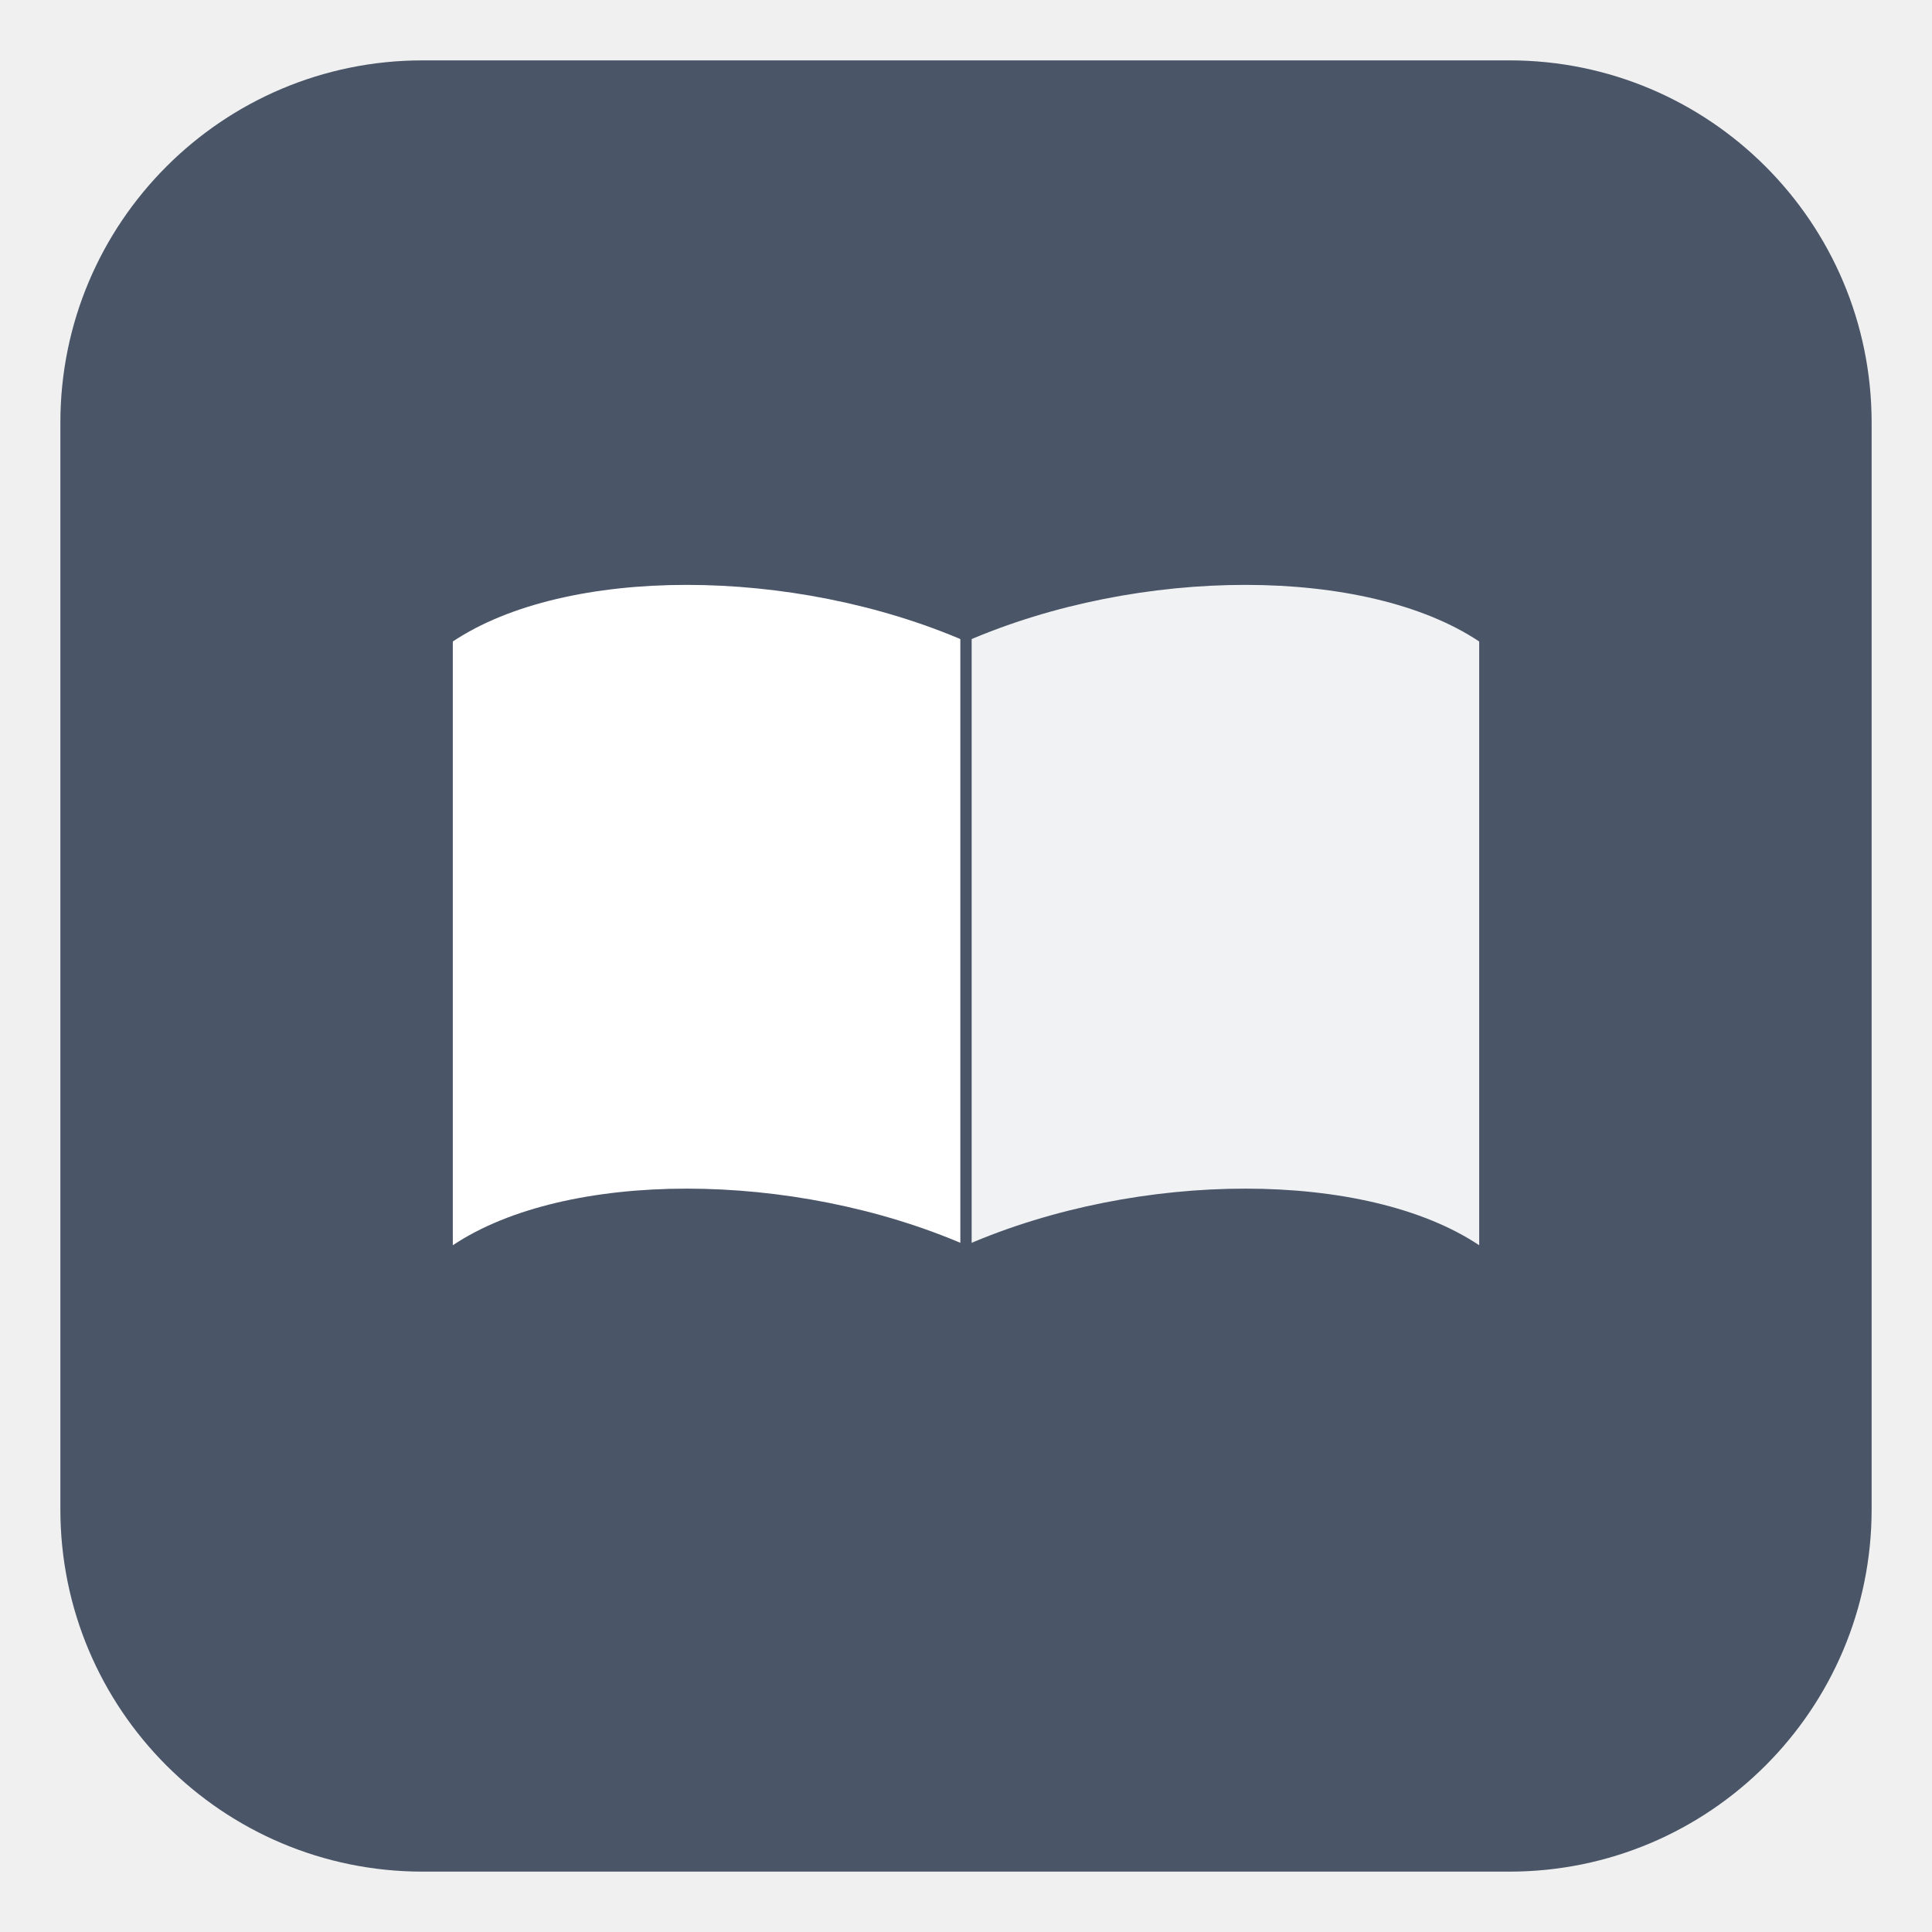
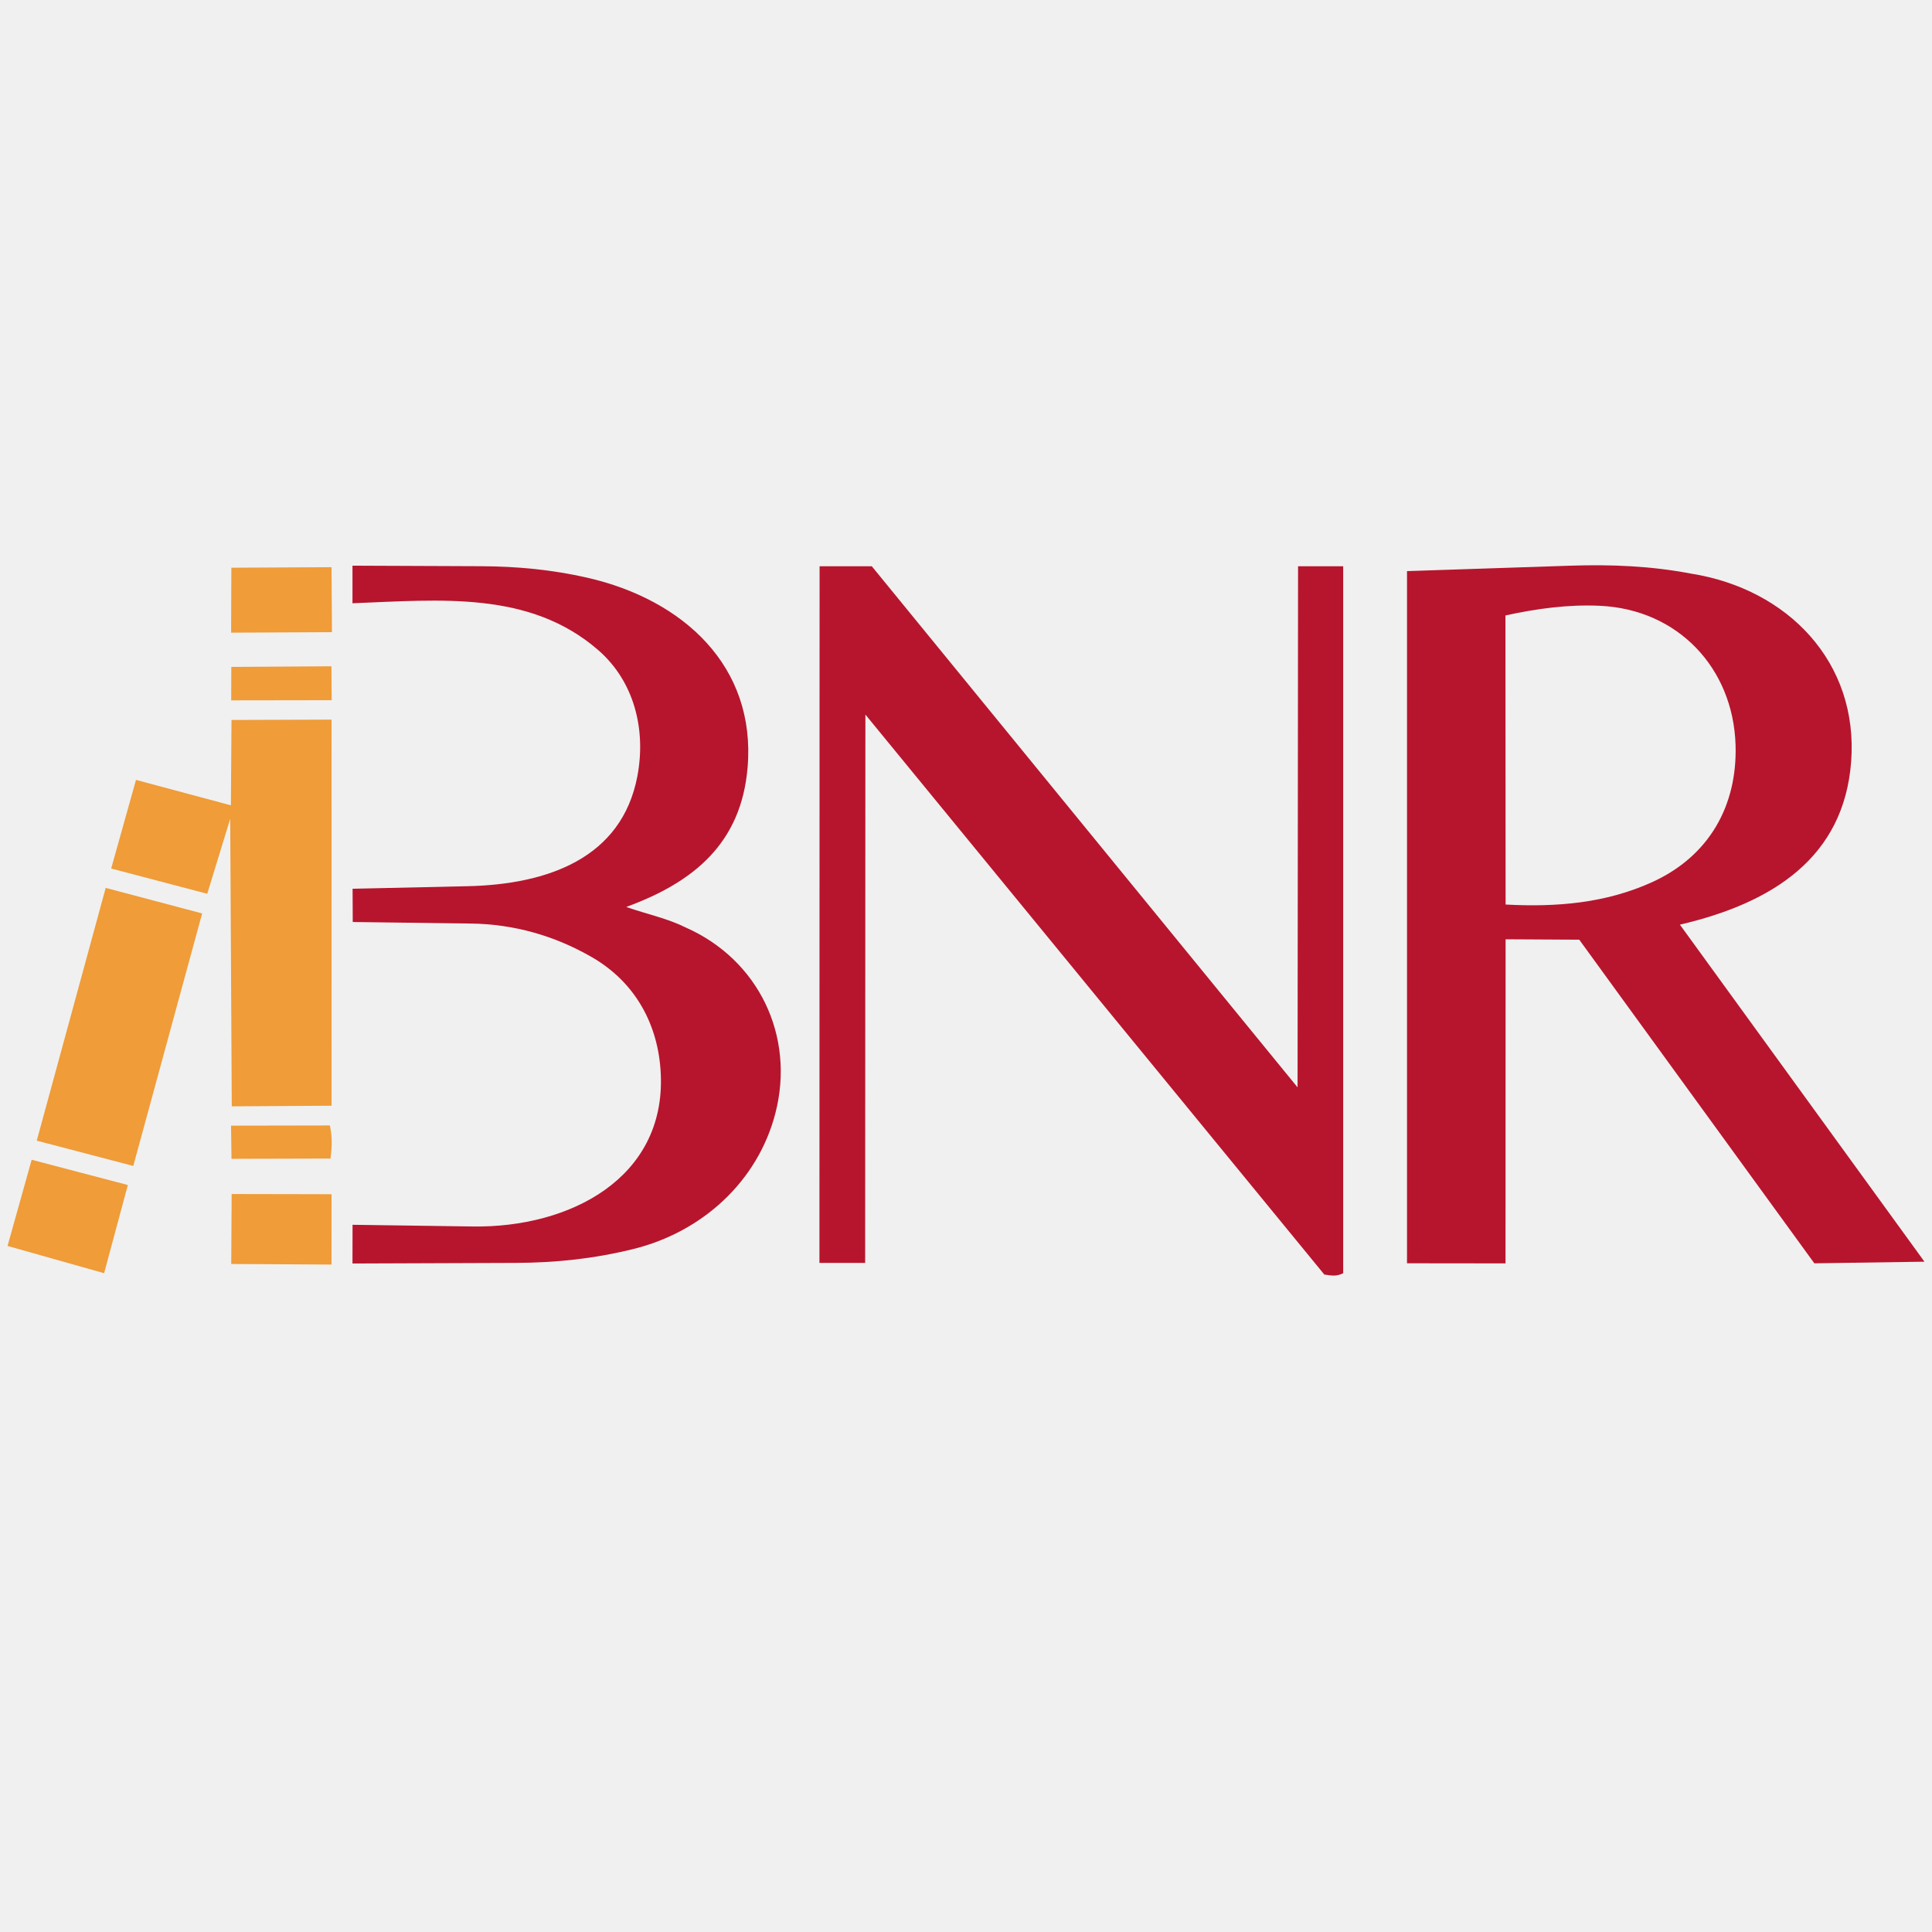
- <svg xmlns="http://www.w3.org/2000/svg" viewBox="0 0 512 512">
-   <rect x="16" y="16" width="480" height="480" rx="96" fill="#4a5568" />
-   <path d="M256,170 C210,150 150,150 120,170 L120,330 C150,310 210,310 256,330 Z" fill="#ffffff" />
-   <path d="M256,170 C302,150 362,150 392,170 L392,330 C362,310 302,310 256,330 Z" fill="#ffffff" fill-opacity="0.92" />
-   <line x1="256" y1="168" x2="256" y2="332" stroke="#4a5568" stroke-width="3" />
+ <svg xmlns="http://www.w3.org/2000/svg" id="Layer_1" data-name="Layer 1" viewBox="0 0 512 512">
+   <defs>
+     <style>
+       .cls-1 {
+         fill: #b7152d;
+       }
+ 
+       .cls-2 {
+         fill: #ef9c39;
+       }
+     </style>
+   </defs>
+   <path class="cls-1" d="M510,334.36l-29.18.43-62.3-85.76-19.52-.11-.02,85.89-26.11-.03v-183.43s43.35-1.44,43.35-1.44c10.9-.36,21.35.09,31.91,2.1,25.67,4.06,44.45,23.51,42.44,49.88-1.92,25.26-20.68,37.4-45.38,43.15L510,334.36ZM437.67,233.85c15.29-6.89,22.77-20.35,22.27-36.44-.63-20.33-15.24-35.94-36-36.87-8.36-.38-16.73.75-24.98,2.56l.04,76.61C412.58,240.44,425.49,239.34,437.67,233.85Z" />
+   <path class="cls-1" d="M355.96,337.42c-1.83.91-3.12.62-5,.35l-121.62-148.4-.07,145.32-12.11-.01.04-184.61h13.84s112.83,138.09,112.83,138.09l.13-138.09h11.96S355.96,337.42,355.96,337.42Z" />
+   <path class="cls-1" d="M125.28,325.03c25.9.38,51-12.9,49.84-40.26-.56-13.24-6.79-24.52-18.35-31.16-9.74-5.6-20.47-8.71-31.99-8.86l-31.3-.41-.04-8.81,30.51-.68c21.18-.47,40.83-7.41,44.96-29.15,2.33-12.3-.78-25.09-10.4-33.44-18.17-15.75-41.77-13.29-65.1-12.39v-9.96s33.94.14,33.94.14c9.69.04,18.98.92,28.34,3.06,25.33,5.8,44.71,23.42,42.43,50.3-1.69,20.03-14.23,30.39-32.17,36.94,5.97,2.07,10.81,2.99,15.76,5.44,19.24,8.49,29.12,28.71,23.75,49.33-4.71,18.06-19.45,31.42-37.69,35.9-10.31,2.54-20.38,3.62-31.1,3.66l-43.26.16.02-10.26L125.28,325.03Z" />
+   <polygon class="cls-2" points="61.01 216.99 54.92 236.86 29.46 230.17 36.04 206.68 61.19 213.42 61.35 190.8 87.86 190.71 87.87 293.03 61.42 293.19 61.01 216.99" />
+   <polygon class="cls-2" points="35.32 308.99 9.74 302.29 28.01 235.3 53.57 242.07 35.32 308.99" />
+   <polygon class="cls-2" points="27.59 337.41 2 330.19 8.39 307.35 33.88 314.04 27.59 337.41" />
+   <polygon class="cls-2" points="87.85 335.12 61.28 334.97 61.39 316.43 87.86 316.48 87.85 335.12" />
+   <polygon class="cls-2" points="87.97 167.53 61.25 167.66 61.31 150.45 87.86 150.31 87.97 167.53" />
+   <polygon class="cls-2" points="87.9 185.56 61.27 185.6 61.3 176.74 87.83 176.57 87.9 185.56" />
+   <path class="cls-2" d="M87.58,307.03l-26.23.07-.12-8.79,26.2-.05C88.01,301.19,88.07,303.3,87.58,307.03Z" />
</svg>
